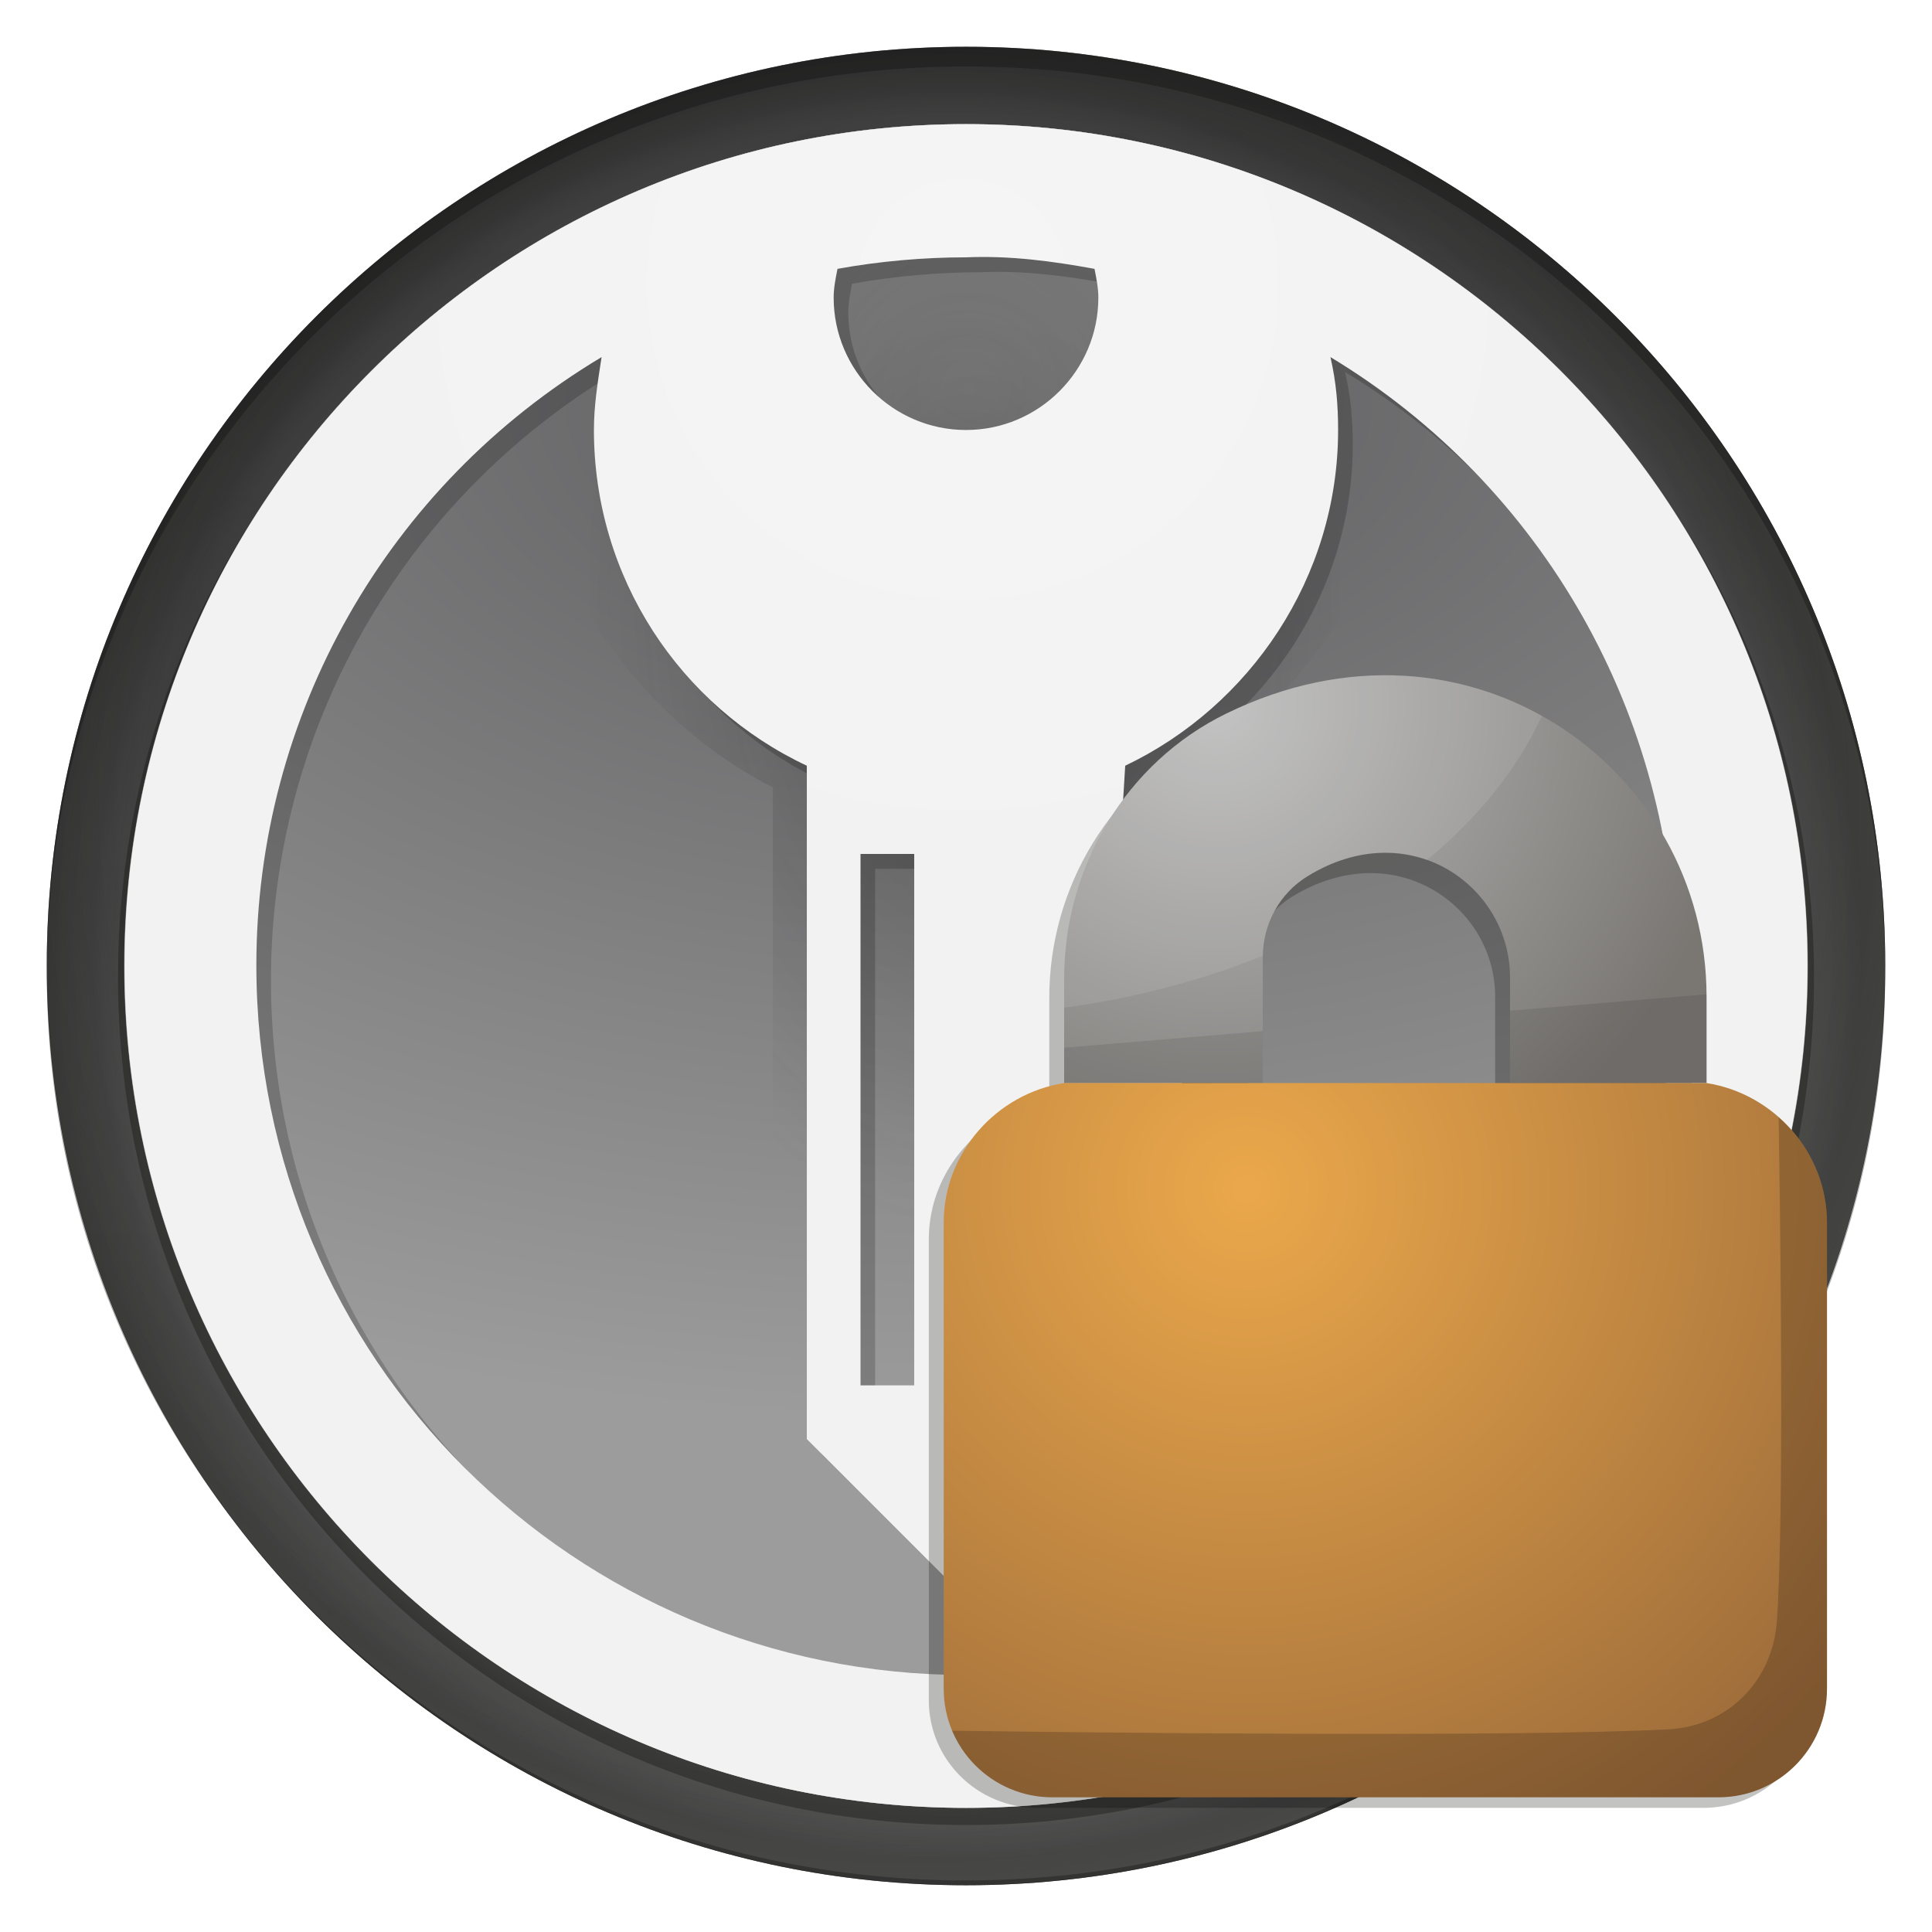
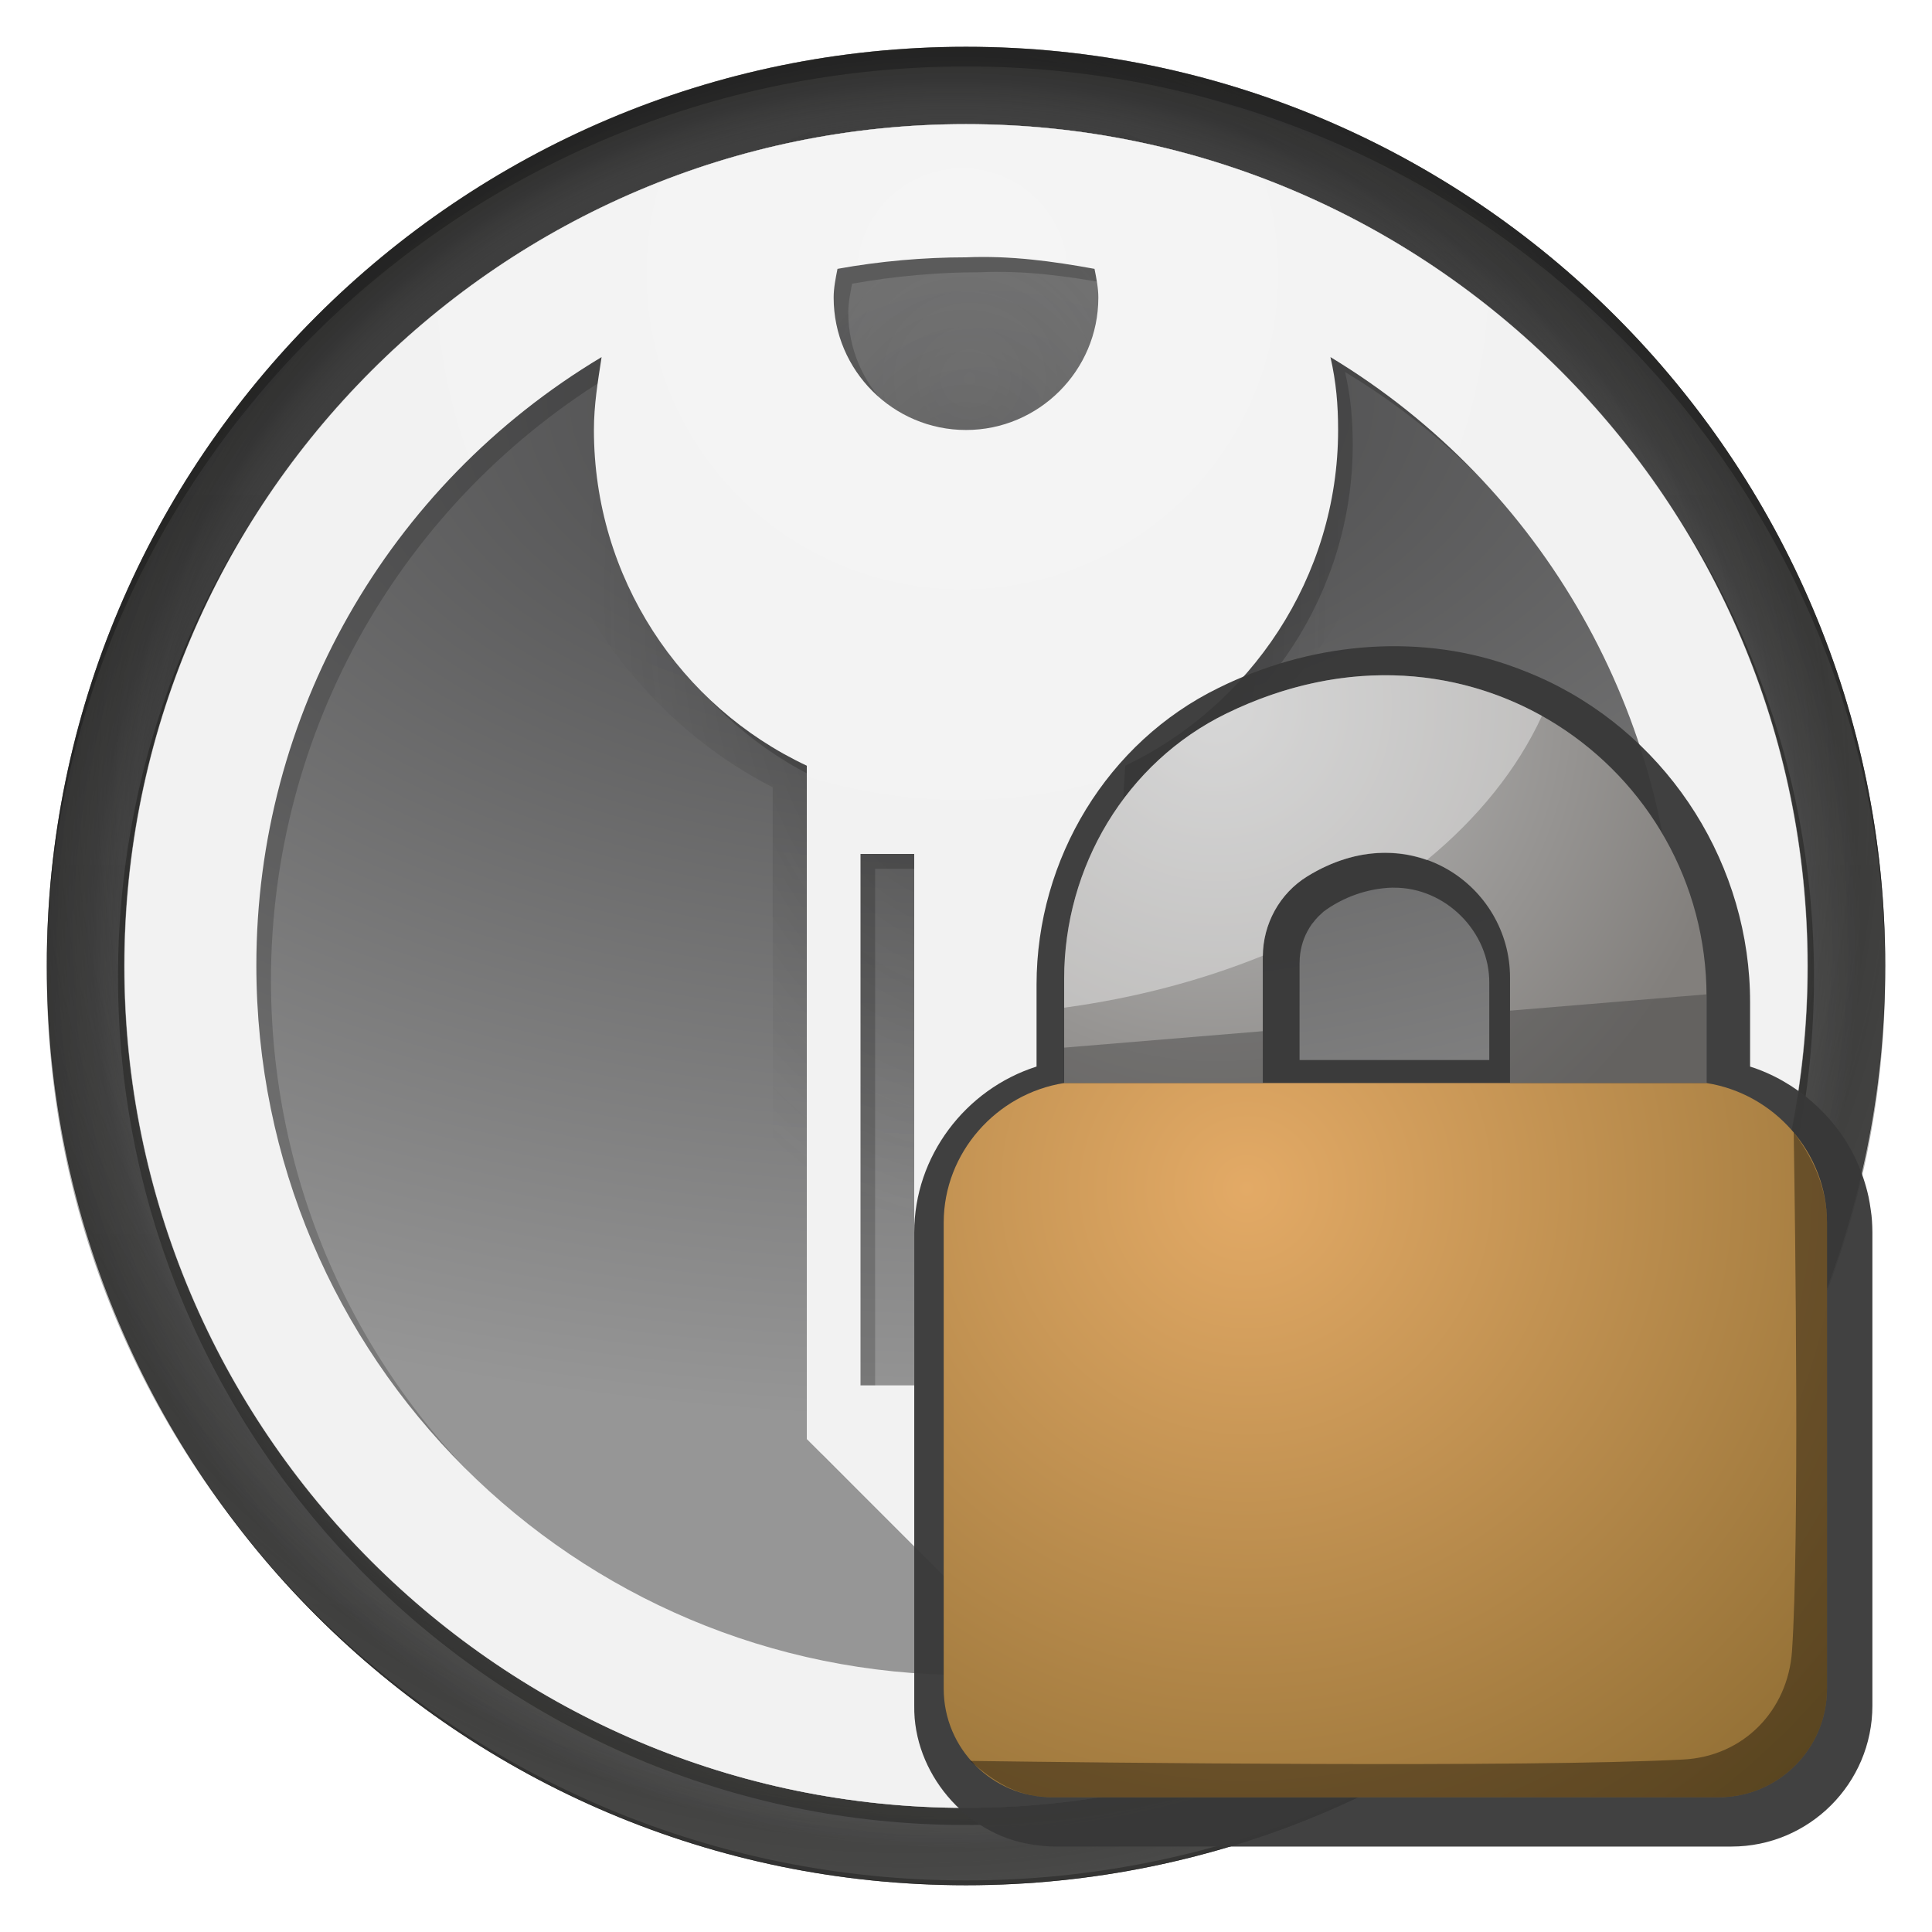
<svg xmlns="http://www.w3.org/2000/svg" viewBox="0 0 128 128">
  <defs>
    <linearGradient id="d" x1="64" y1="-3.314" x2="64" y2="118.486" gradientUnits="userSpaceOnUse">
      <stop offset="0" stop-color="#414141" />
      <stop offset=".196" stop-color="#3e3e3e" />
      <stop offset="1" stop-color="#3a3a3a" />
    </linearGradient>
-     <radialGradient id="f" cx="32.646" cy="32.915" fx="32.646" fy="32.915" r="207.234" gradientTransform="translate(48.6185 41.6546) scale(.3539)" gradientUnits="userSpaceOnUse">
+     <radialGradient id="f" cx="572.956" cy="-375.53" fx="572.956" fy="-375.53" r="207.234" gradientTransform="translate(-142.6166 185.5275) scale(.3539)" gradientUnits="userSpaceOnUse">
      <stop offset=".673" stop-color="#fcfcfc" stop-opacity="0" />
      <stop offset="1" stop-color="#fcfcfc" />
    </radialGradient>
-     <radialGradient id="h" cx="40.992" cy="60.213" fx="40.992" fy="60.213" r="172.389" gradientTransform="translate(48.6185 41.6546) scale(.3539)" gradientUnits="userSpaceOnUse">
+     <radialGradient id="h" cx="581.302" cy="-348.233" fx="581.302" fy="-348.233" r="172.389" gradientTransform="translate(-142.6166 185.5275) scale(.3539)" gradientUnits="userSpaceOnUse">
      <stop offset=".109" stop-color="#0f0f0d" stop-opacity="0" />
      <stop offset=".886" stop-color="#414141" stop-opacity="0" />
      <stop offset=".934" stop-color="#1e1e1d" stop-opacity=".684" />
      <stop offset=".987" stop-color="#0f0f0d" />
    </radialGradient>
-     <radialGradient id="l" cx="46.738" cy="-43.152" fx="46.738" fy="-43.152" r="334.836" gradientTransform="translate(48.6185 35.1949) scale(.3539 .2026)" gradientUnits="userSpaceOnUse">
-       <stop offset="0" stop-color="#5e5e60" />
-       <stop offset="1" stop-color="#9c9c9c" />
+     <radialGradient id="l" cx="587.048" cy="-451.597" fx="587.048" fy="-451.597" r="334.836" gradientTransform="translate(-142.6166 117.9256) scale(.3539 .2026)" gradientUnits="userSpaceOnUse">
+       <stop offset="0" stop-color="#464647" />
+       <stop offset="1" stop-color="#969696" />
    </radialGradient>
-     <radialGradient id="n" cx="44.233" cy="-44.918" fx="44.233" fy="-44.918" r="65.392" gradientTransform="translate(48.6185 41.6546) scale(.3539)" gradientUnits="userSpaceOnUse">
+     <radialGradient id="n" cx="584.542" cy="-453.363" fx="584.542" fy="-453.363" r="65.392" gradientTransform="translate(-142.6166 185.5275) scale(.3539)" gradientUnits="userSpaceOnUse">
      <stop offset="0" stop-color="#9e9e9e" />
      <stop offset="1" stop-color="gray" />
    </radialGradient>
-     <radialGradient id="p" cx="29.217" cy="-1.833" fx="29.217" fy="-1.833" r="96.585" gradientTransform="translate(54.1107 40.1419) scale(.3356 .5572)" gradientUnits="userSpaceOnUse">
+     <radialGradient id="p" cx="615.208" cy="-390.255" fx="615.208" fy="-390.255" r="96.585" gradientTransform="translate(-142.5504 256.5751) scale(.3356 .5572)" gradientUnits="userSpaceOnUse">
      <stop offset="0" stop-color="#000" />
      <stop offset=".784" stop-color="#4f4f4f" stop-opacity="0" />
    </radialGradient>
-     <radialGradient id="s" cx="42.84" cy="-64.573" fx="42.84" fy="-64.573" r="223.51" gradientTransform="translate(48.6185 41.6546) scale(.3539)" gradientUnits="userSpaceOnUse">
+     <radialGradient id="s" cx="583.15" cy="-473.018" fx="583.15" fy="-473.018" r="223.51" gradientTransform="translate(-142.6166 185.5275) scale(.3539)" gradientUnits="userSpaceOnUse">
      <stop offset="0" stop-color="#f5f5f5" />
      <stop offset=".529" stop-color="#f2f2f2" />
    </radialGradient>
-     <radialGradient id="v" cx="80.569" cy="46.736" fx="80.569" fy="46.736" r="35.216" gradientUnits="userSpaceOnUse">
-       <stop offset="0" stop-color="#bcbcbc" />
-       <stop offset="1" stop-color="#7a7773" />
+     <radialGradient id="w" cx="80.569" cy="46.736" fx="80.569" fy="46.736" r="35.216" gradientUnits="userSpaceOnUse">
+       <stop offset="0" stop-color="#bdbdbd" />
+       <stop offset="1" stop-color="#827f7c" />
    </radialGradient>
-     <radialGradient id="w" cx="82.593" cy="78.754" fx="82.593" fy="78.754" r="50.917" gradientUnits="userSpaceOnUse">
-       <stop offset="0" stop-color="#eba84b" />
-       <stop offset="1" stop-color="#9b6a3a" />
+     <radialGradient id="x" cx="82.593" cy="78.754" fx="82.593" fy="78.754" r="59.926" gradientUnits="userSpaceOnUse">
+       <stop offset="0" stop-color="#e3aa66" />
+       <stop offset="1" stop-color="#85662d" />
    </radialGradient>
  </defs>
  <g style="isolation:isolate;">
    <g id="b">
      <g id="c">
-         <rect width="128" height="128" style="fill:none;" />
-         <path id="e" d="m64,124.9c-33.581,0-60.9-27.32-60.9-60.9S30.419,3.1,64,3.1s60.9,27.32,60.9,60.9-27.319,60.9-60.9,60.9Zm0-116.676c-30.741,0-55.752,25.021-55.752,55.776s25.01,55.776,55.752,55.776,55.751-25.021,55.751-55.776S94.741,8.224,64,8.224Z" style="fill:url(#d);" />
-         <path id="g" d="m64,3.124C30.433,3.124,3.124,30.433,3.124,64s27.309,60.876,60.876,60.876,60.876-27.309,60.876-60.876S97.567,3.124,64,3.124Z" style="fill:url(#f); mix-blend-mode:lighten; opacity:.32;" />
-         <path id="i" d="m64,124.9c-33.581,0-60.9-27.32-60.9-60.9S30.419,3.1,64,3.1s60.9,27.32,60.9,60.9-27.319,60.9-60.9,60.9Zm0-116.676c-30.741,0-55.752,25.021-55.752,55.776s25.01,55.776,55.752,55.776,55.751-25.021,55.751-55.776S94.741,8.224,64,8.224Z" style="fill:url(#h); opacity:.44;" />
-         <path id="j" d="m64,8.55c-30.978,0-56.181,25.203-56.181,56.181s25.203,56.181,56.181,56.181,56.181-25.203,56.181-56.181S94.978,8.55,64,8.55Z" style="fill:rgba(15,15,13,.35);" />
-         <path id="k" d="m64,124.9c-33.581,0-60.9-27.32-60.9-60.9S30.419,3.1,64,3.1s60.9,27.32,60.9,60.9-27.319,60.9-60.9,60.9Zm0-120.497C30.419,4.403,3.1,31.36,3.1,64.493s27.32,60.09,60.9,60.09,60.9-26.956,60.9-60.09S97.58,4.403,64,4.403Z" style="fill:#0f0f0d; opacity:.35;" />
-         <path id="m" d="m64,8.224c-30.755,0-55.776,25.021-55.776,55.776s25.021,55.776,55.776,55.776,55.776-25.021,55.776-55.776S94.755,8.224,64,8.224Z" style="fill:url(#l);" />
-         <path id="o" d="m64,12.861c-9.161,0-16.614,7.453-16.614,16.613s7.453,16.613,16.614,16.613,16.613-7.453,16.613-16.613-7.453-16.613-16.613-16.613Z" style="fill:url(#n); mix-blend-mode:lighten; opacity:.7;" />
-         <path id="q" d="m34.687,16.364c-.003.019-.005.038-.008.057-.072.014-.074-.004.008-.057Zm42.118,35.8l-.771,13.782,9.102,9.916-9.102,9.916,6.017,6.555-6.017,6.555.771,13.67h-25.61v-60.395c-10.182-5.21-17.125-16.471-17.125-29.413,0-2.166.303-4.167.609-6.33,1.105-.208,18.967-7.695,18.967-7.695-.148.809,20.855.809,20.707,0,0,0,17.258,7.426,18.989,7.79.438,2.126.587,4.101.587,6.235,0,12.942-7.097,24.203-17.125,29.413Zm16.508-35.8c.011.051.019.101.03.152.19.04.196-.004-.03-.152Z" style="fill:url(#p); mix-blend-mode:multiply; opacity:.3;" />
-         <path id="r" d="m34.116,100.432c-9.898-8.608-16.164-21.297-16.164-35.497,0-16.523,8.641-31.774,22.873-40.29-.254,1.652-.508,3.177-.508,4.83,0,9.787,5.718,18.302,14.105,22.242v44.611l10.547,10.549,10.547-10.549-.635-9.278,4.956-4.957-4.956-4.957,7.497-7.499-7.497-7.499.635-10.422c8.26-3.94,14.105-12.456,14.105-22.242,0-1.652-.127-3.177-.508-4.83,5.164,3.118,9.592,7.142,13.142,11.797-8.584-11.789-22.529-19.459-38.277-19.459-26.091,0-47.242,21.05-47.242,47.017,0,14.693,6.774,27.81,17.381,36.432Zm27.421-7.662h-3.558v-35.206h3.558v35.206Zm-5.083-73.971c2.796-.508,5.718-.763,8.514-.763,2.923-.127,5.718.254,8.514.763.127.635.254,1.271.254,1.906,0,4.83-3.939,8.77-8.768,8.77s-8.768-3.94-8.768-8.77c0-.635.127-1.271.254-1.906Z" style="fill:#0f0f0d; mix-blend-mode:multiply; opacity:.2;" />
-         <path id="t" d="m64,8.224c-30.741,0-55.751,25.021-55.751,55.776s25.01,55.776,55.751,55.776,55.751-25.021,55.751-55.776S94.741,8.224,64,8.224Zm-8.514,9.588c2.796-.508,5.718-.763,8.514-.763,2.923-.127,5.718.254,8.514.763.127.635.254,1.271.254,1.906,0,4.83-3.939,8.77-8.768,8.77s-8.768-3.94-8.768-8.77c0-.635.127-1.271.254-1.906Zm5.083,38.765v35.206h-3.558v-35.206h3.558Zm3.431,54.398c-25.922,0-47.016-20.971-47.016-47.026,0-16.523,8.641-31.774,22.873-40.29-.254,1.652-.508,3.177-.508,4.83,0,9.787,5.718,18.302,14.105,22.242v44.611l10.547,10.549,10.547-10.549-.635-9.278,4.956-4.957-4.956-4.957,7.497-7.499-7.497-7.499.635-10.422c8.26-3.94,14.105-12.456,14.105-22.242,0-1.652-.127-3.177-.508-4.83,14.105,8.516,22.746,23.767,22.873,40.29,0,25.928-20.967,47.026-47.016,47.026Z" style="fill:url(#s);" />
-         <g style="mix-blend-mode:multiply; opacity:.25;">
-           <path d="m68.73,119.776c-3.973,0-7.193-3.187-7.193-7.118v-30.566c0-4.572,3.5-8.451,7.98-9.144v-6.844c0-7.332,4.092-14.168,10.749-17.386,16.026-7.746,31.811,3.564,31.811,18.549v5.68c4.48.693,7.98,4.572,7.98,9.144v30.566c0,3.931-3.22,7.118-7.193,7.118h-44.134Zm30.327-46.829v-6.927c0-6.008-6.685-10.744-13.434-6.622-1.839,1.123-2.946,3.133-2.946,5.272v8.277h16.38Z" style="fill:#0f0f0d;" />
-         </g>
-         <g id="u">
-           <path d="m81.252,47.271c-6.657,3.252-10.749,10.159-10.749,17.568v6.916h13.16v-8.364c0-2.161,1.107-4.192,2.946-5.327,6.75-4.165,13.434.621,13.434,6.692v7h13.02v-5.74c0-15.143-15.784-26.571-31.811-18.744Z" style="fill:url(#v);" />
-           <path d="m113.063,71.755h-42.56c-4.48.7-7.98,4.62-7.98,9.24v30.887c0,3.973,3.22,7.193,7.193,7.193h44.134c3.973,0,7.193-3.22,7.193-7.193v-30.887c0-4.62-3.5-8.54-7.98-9.24Z" style="fill:url(#w);" />
-           <path d="m117.837,74.017c.109,6.654.375,26.216-.111,33.362-.27,3.963-3.226,6.985-7.193,7.193-10.38.544-38.826.21-47.451.093,1.088,2.591,3.648,4.41,6.634,4.41h44.134c3.973,0,7.193-3.22,7.193-7.193v-30.887c0-2.755-1.251-5.255-3.206-6.978Z" style="fill:#0f0f0d; mix-blend-mode:multiply; opacity:.2;" />
-           <g style="mix-blend-mode:multiply; opacity:.1;">
-             <polygon points="70.503 69.411 70.503 71.755 83.663 71.755 83.663 68.318 70.503 69.411" style="fill:#0f0f0d;" />
-             <path d="m100.043,66.958v4.797h13.02v-5.74c0-.046-.004-.092-.004-.138l-13.015,1.081Z" style="fill:#0f0f0d;" />
+         <rect width="128" height="128" style="fill:none; stroke-width:0px;" />
+         <path id="e" d="m64,124.9c-33.581,0-60.9-27.32-60.9-60.9S30.419,3.1,64,3.1s60.9,27.32,60.9,60.9-27.319,60.9-60.9,60.9Zm0-116.676c-30.741,0-55.752,25.021-55.752,55.776s25.01,55.776,55.752,55.776,55.751-25.021,55.751-55.776S94.741,8.224,64,8.224Z" style="fill:url(#d); stroke-width:0px;" />
+         <path id="g" d="m64,3.124C30.433,3.124,3.124,30.433,3.124,64s27.309,60.876,60.876,60.876,60.876-27.309,60.876-60.876S97.567,3.124,64,3.124Z" style="fill:url(#f); mix-blend-mode:lighten; opacity:.32; stroke-width:0px;" />
+         <path id="i" d="m64,124.9c-33.581,0-60.9-27.32-60.9-60.9S30.419,3.1,64,3.1s60.9,27.32,60.9,60.9-27.319,60.9-60.9,60.9Zm0-116.676c-30.741,0-55.752,25.021-55.752,55.776s25.01,55.776,55.752,55.776,55.751-25.021,55.751-55.776S94.741,8.224,64,8.224Z" style="fill:url(#h); opacity:.44; stroke-width:0px;" />
+         <path id="j" d="m64,8.55c-30.978,0-56.181,25.203-56.181,56.181s25.203,56.181,56.181,56.181,56.181-25.203,56.181-56.181S94.978,8.55,64,8.55Z" style="fill:rgba(15,15,13,.35); stroke-width:0px;" />
+         <path id="k" d="m64,124.9c-33.581,0-60.9-27.32-60.9-60.9S30.419,3.1,64,3.1s60.9,27.32,60.9,60.9-27.319,60.9-60.9,60.9Zm0-120.497C30.419,4.403,3.1,31.36,3.1,64.493s27.32,60.09,60.9,60.09,60.9-26.956,60.9-60.09S97.58,4.403,64,4.403Z" style="fill:#0f0f0d; opacity:.35; stroke-width:0px;" />
+         <path id="m" d="m64,8.224c-30.755,0-55.776,25.021-55.776,55.776s25.021,55.776,55.776,55.776,55.776-25.021,55.776-55.776S94.755,8.224,64,8.224Z" style="fill:url(#l); stroke-width:0px;" />
+         <path id="o" d="m64,12.861c-9.161,0-16.614,7.453-16.614,16.613s7.453,16.613,16.614,16.613,16.613-7.453,16.613-16.613-7.453-16.613-16.613-16.613Z" style="fill:url(#n); mix-blend-mode:lighten; opacity:.7; stroke-width:0px;" />
+         <path id="q" d="m34.687,16.364c-.003.019-.005.038-.008.057-.072.014-.074-.004.008-.057Zm42.118,35.8l-.771,13.782,9.102,9.916-9.102,9.916,6.017,6.555-6.017,6.555.771,13.67h-25.61v-60.395c-10.182-5.21-17.125-16.471-17.125-29.413,0-2.166.303-4.167.609-6.33,1.105-.208,18.967-7.695,18.967-7.695-.148.809,20.855.809,20.707,0,0,0,17.258,7.426,18.989,7.79.438,2.126.587,4.101.587,6.235,0,12.942-7.097,24.203-17.125,29.413Zm16.508-35.8c.011.051.019.101.03.152.19.04.196-.004-.03-.152Z" style="fill:url(#p); mix-blend-mode:multiply; opacity:.3; stroke-width:0px;" />
+         <path id="r" d="m34.116,100.432c-9.898-8.608-16.164-21.297-16.164-35.497,0-16.523,8.641-31.774,22.873-40.29-.254,1.652-.508,3.177-.508,4.83,0,9.787,5.718,18.302,14.105,22.242v44.611l10.547,10.549,10.547-10.549-.635-9.278,4.956-4.957-4.956-4.957,7.497-7.499-7.497-7.499.635-10.422c8.26-3.94,14.105-12.456,14.105-22.242,0-1.652-.127-3.177-.508-4.83,5.164,3.118,9.592,7.142,13.142,11.797-8.584-11.789-22.529-19.459-38.277-19.459-26.091,0-47.242,21.05-47.242,47.017,0,14.693,6.774,27.81,17.381,36.432Zm27.421-7.662h-3.558v-35.206h3.558v35.206Zm-5.083-73.971c2.796-.508,5.718-.763,8.514-.763,2.923-.127,5.718.254,8.514.763.127.635.254,1.271.254,1.906,0,4.83-3.939,8.77-8.768,8.77s-8.768-3.94-8.768-8.77c0-.635.127-1.271.254-1.906Z" style="fill:#0f0f0d; mix-blend-mode:multiply; opacity:.2; stroke-width:0px;" />
+         <path id="t" d="m64,8.224c-30.741,0-55.751,25.021-55.751,55.776s25.01,55.776,55.751,55.776,55.751-25.021,55.751-55.776S94.741,8.224,64,8.224Zm-8.514,9.588c2.796-.508,5.718-.763,8.514-.763,2.923-.127,5.718.254,8.514.763.127.635.254,1.271.254,1.906,0,4.83-3.939,8.77-8.768,8.77s-8.768-3.94-8.768-8.77c0-.635.127-1.271.254-1.906Zm5.083,38.765v35.206h-3.558v-35.206h3.558Zm3.431,54.398c-25.922,0-47.016-20.971-47.016-47.026,0-16.523,8.641-31.774,22.873-40.29-.254,1.652-.508,3.177-.508,4.83,0,9.787,5.718,18.302,14.105,22.242v44.611l10.547,10.549,10.547-10.549-.635-9.278,4.956-4.957-4.956-4.957,7.497-7.499-7.497-7.499.635-10.422c8.26-3.94,14.105-12.456,14.105-22.242,0-1.652-.127-3.177-.508-4.83,14.105,8.516,22.746,23.767,22.873,40.29,0,25.928-20.967,47.026-47.016,47.026Z" style="fill:url(#s); stroke-width:0px;" />
+         <path id="u" d="m69.906,122.339c-.468.003-1.045-.054-1.571-.14-4.38-.665-7.835-4.775-7.764-9.194,0,0,0-31.361,0-31.361,0-5.027,3.38-9.476,8.103-10.982v-5.421c0-8.368,4.732-16.087,12.053-19.663,5.893-2.92,12.911-3.685,19.16-1.535.906.314,1.813.677,2.675,1.09,8.153,3.908,13.403,12.27,13.386,21.302,0,0,0,4.229,0,4.229,3.015.951,5.674,3.272,7.01,6.149.365.778.656,1.646.838,2.479.059.282.103.554.141.828.085.522.108.995.114,1.524,0,0,0,31.361,0,31.361,0,5.147-4.187,9.334-9.335,9.334,0,0-44.811,0-44.811,0Zm28.762-52.108v-5.077c.046-3.412-2.904-6.374-6.337-6.342l-.093-.003c-1.621.047-3.264.628-4.557,1.594l-.342.321c-.147.146-.226.253-.308.358l-.121.145c-.079.106-.2.316-.289.469-.328.613-.509,1.312-.517,2.02l-.005.124v6.39h12.57Zm-6.394-11.422h-.002.002Z" style="fill:#383838; opacity:.95; stroke-width:0px;" />
+         <g id="v">
+           <path d="m81.252,47.271c-6.657,3.252-10.749,10.159-10.749,17.568v6.916h13.16v-8.364c0-2.161,1.107-4.192,2.946-5.327,6.75-4.165,13.434.621,13.434,6.692v7h13.02v-5.74c0-15.143-15.784-26.571-31.811-18.744Z" style="fill:url(#w); stroke-width:0px;" />
+           <path d="m113.063,71.755h-42.56c-4.48.7-7.98,4.62-7.98,9.24v30.887c0,3.973,3.22,7.193,7.193,7.193h44.134c3.973,0,7.193-3.22,7.193-7.193v-30.887c0-4.62-3.5-8.54-7.98-9.24Z" style="fill:url(#x); stroke-width:0px;" />
+           <path d="m118.837,75.017c.109,6.654.375,27.216-.111,34.362-.27,3.963-3.226,6.985-7.193,7.193-10.38.544-38.641.21-47.267.093,1.551,1.316,3.043,2.41,5.45,2.41h44.134c3.973,0,7.193-3.22,7.193-7.193v-30.887c0-1.958-.66-3.914-2.206-5.978Z" style="fill:#0f0f0d; mix-blend-mode:multiply; opacity:.4; stroke-width:0px;" />
+           <g style="opacity:.4;">
+             <polygon points="70.465 69.411 70.465 71.755 83.663 71.755 83.663 68.318 70.465 69.411" style="fill:#383838; stroke-width:0px;" />
+             <path d="m100.043,66.958v4.797h13.02v-5.74c0-.046-.004-.092-.004-.138l-13.015,1.081Z" style="fill:#383838; stroke-width:0px;" />
          </g>
-           <path d="m81.252,47.271c-6.657,3.252-10.749,10.159-10.749,17.568v1.924c4.726-.641,9.161-1.824,13.165-3.447.025-2.133,1.123-4.131,2.941-5.253,2.815-1.737,5.611-1.902,7.923-1.082,3.385-2.787,5.999-6.02,7.624-9.55-5.824-3.255-13.335-3.856-20.904-.16Z" style="fill:#fcfcfc; mix-blend-mode:screen; opacity:.1;" />
+           <path d="m81.252,47.271c-6.657,3.252-10.749,10.159-10.749,17.568v1.924c4.726-.641,9.161-1.824,13.165-3.447.025-2.133,1.123-4.131,2.941-5.253,2.815-1.737,5.611-1.902,7.923-1.082,3.385-2.787,5.999-6.02,7.624-9.55-5.824-3.255-13.335-3.856-20.904-.16Z" style="fill:#fcfcfc; mix-blend-mode:screen; opacity:.4; stroke-width:0px;" />
        </g>
      </g>
    </g>
  </g>
</svg>
